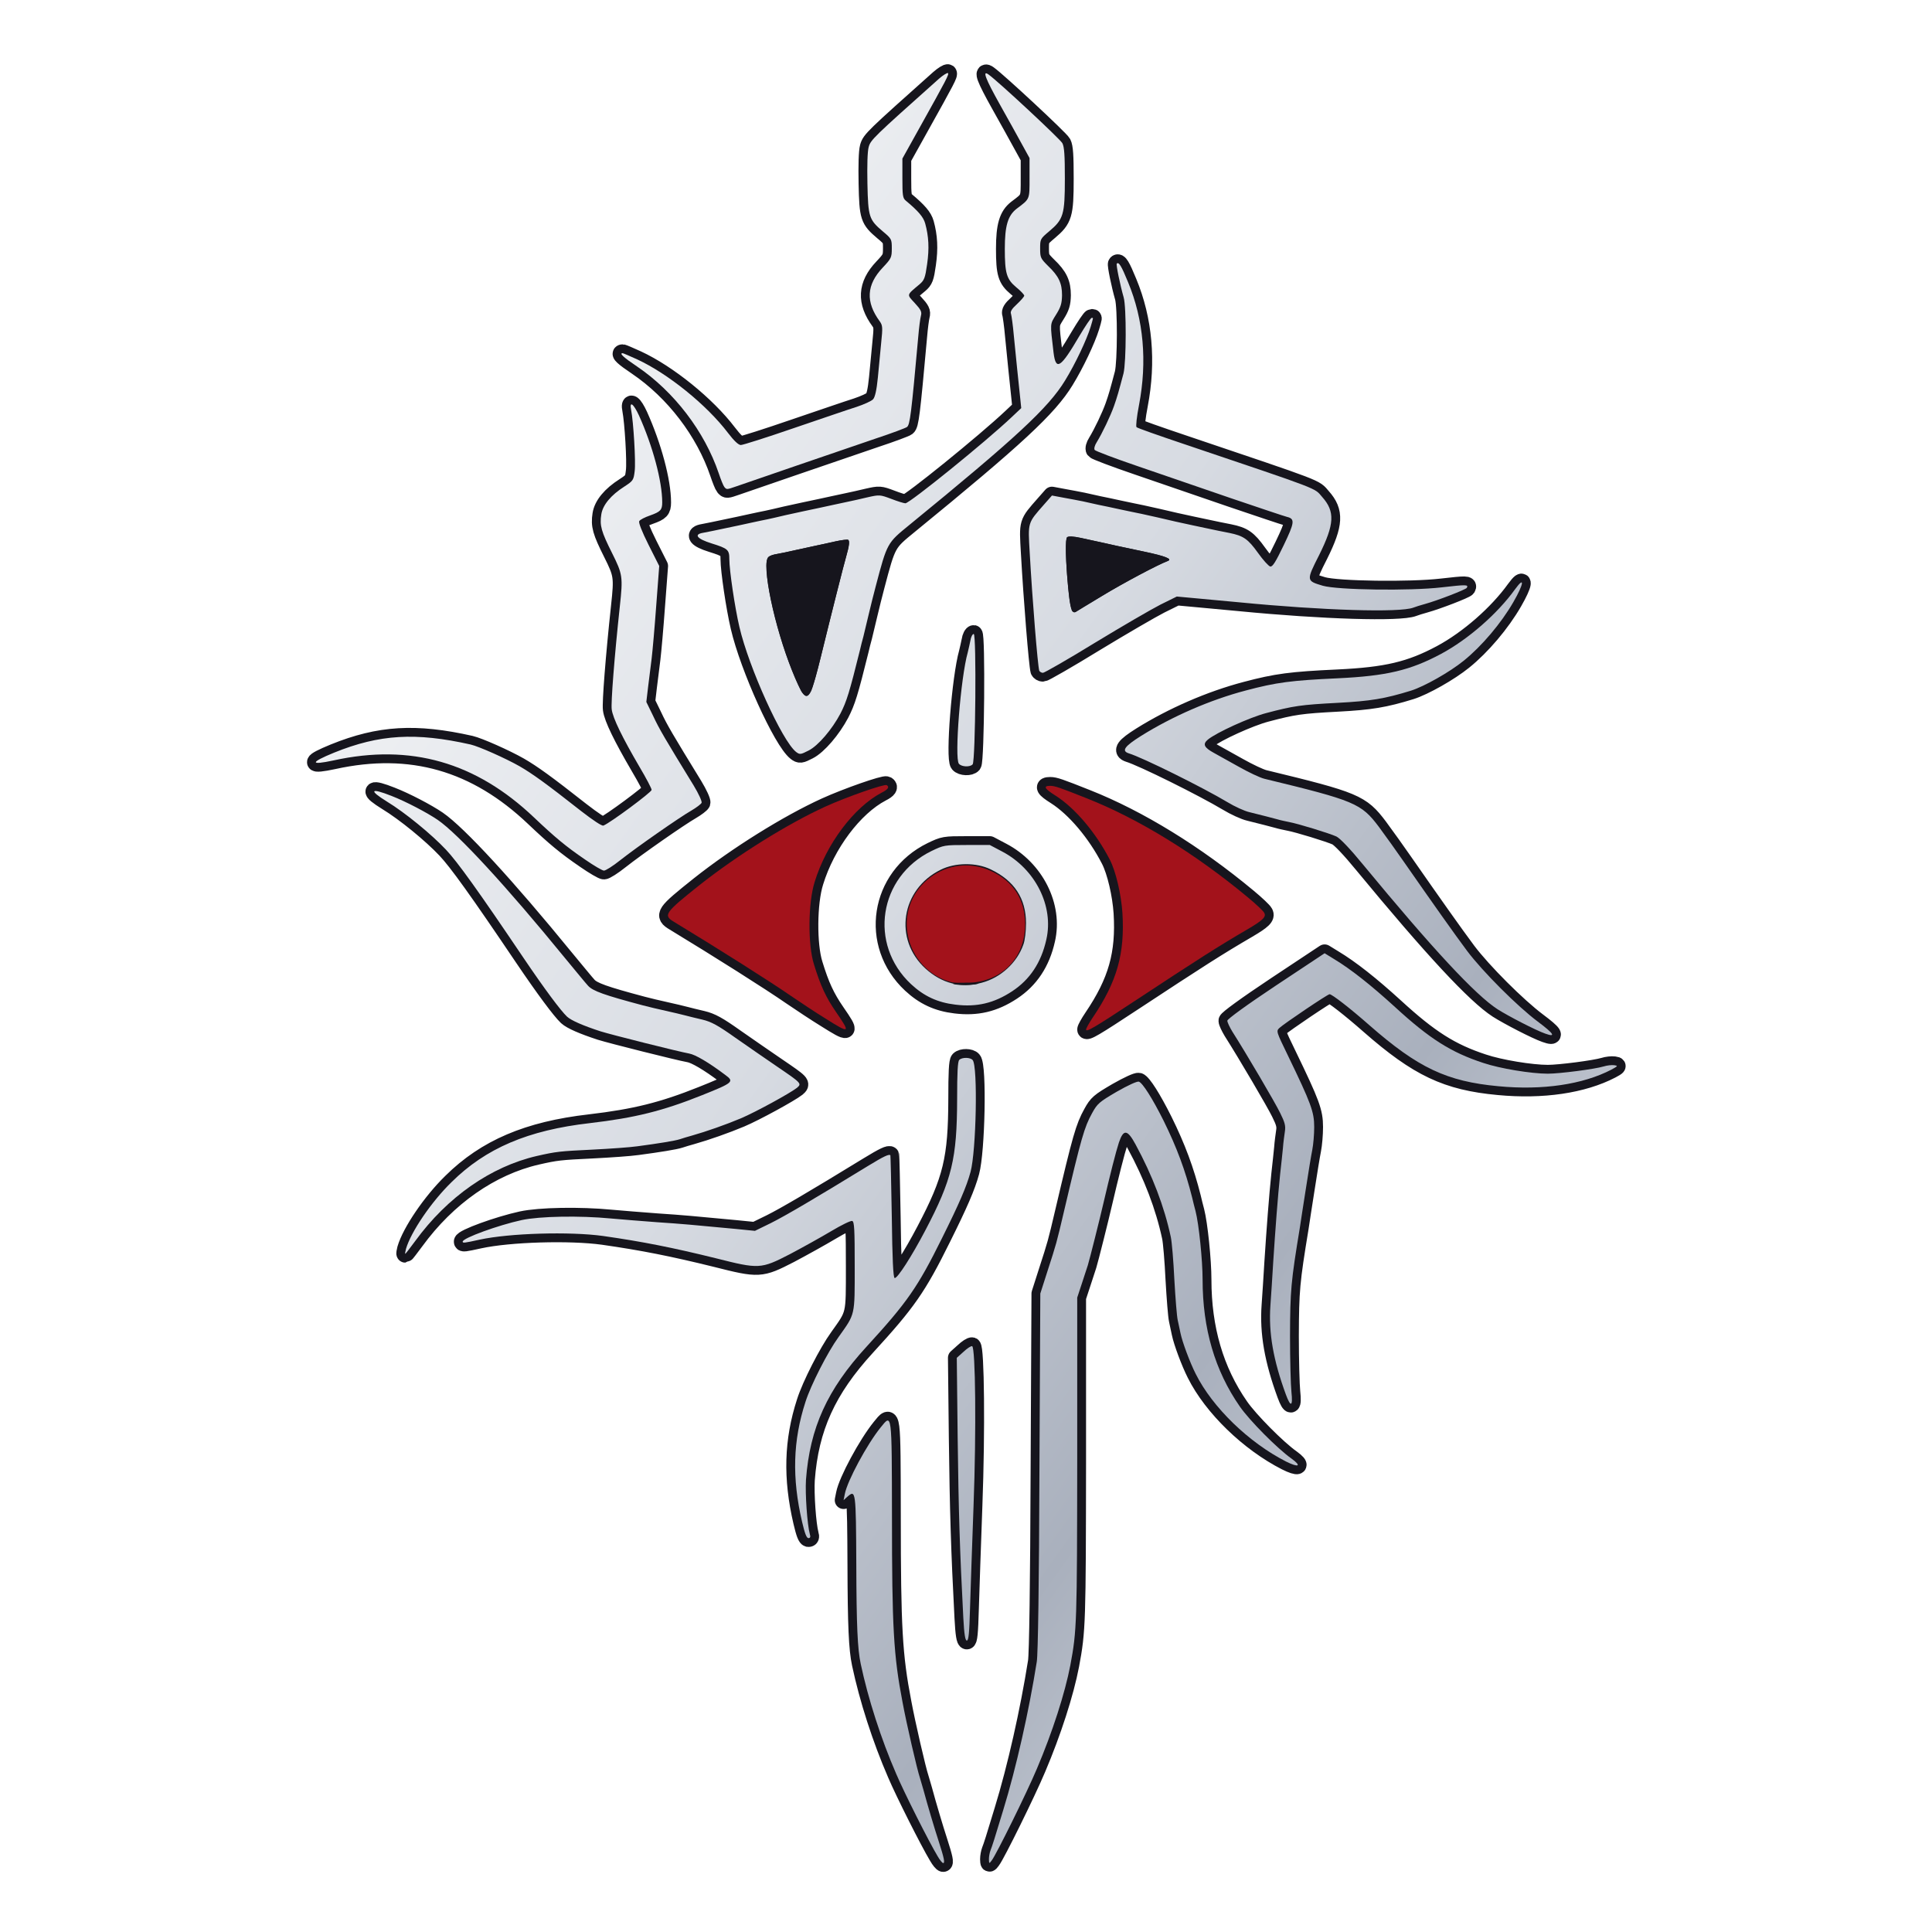
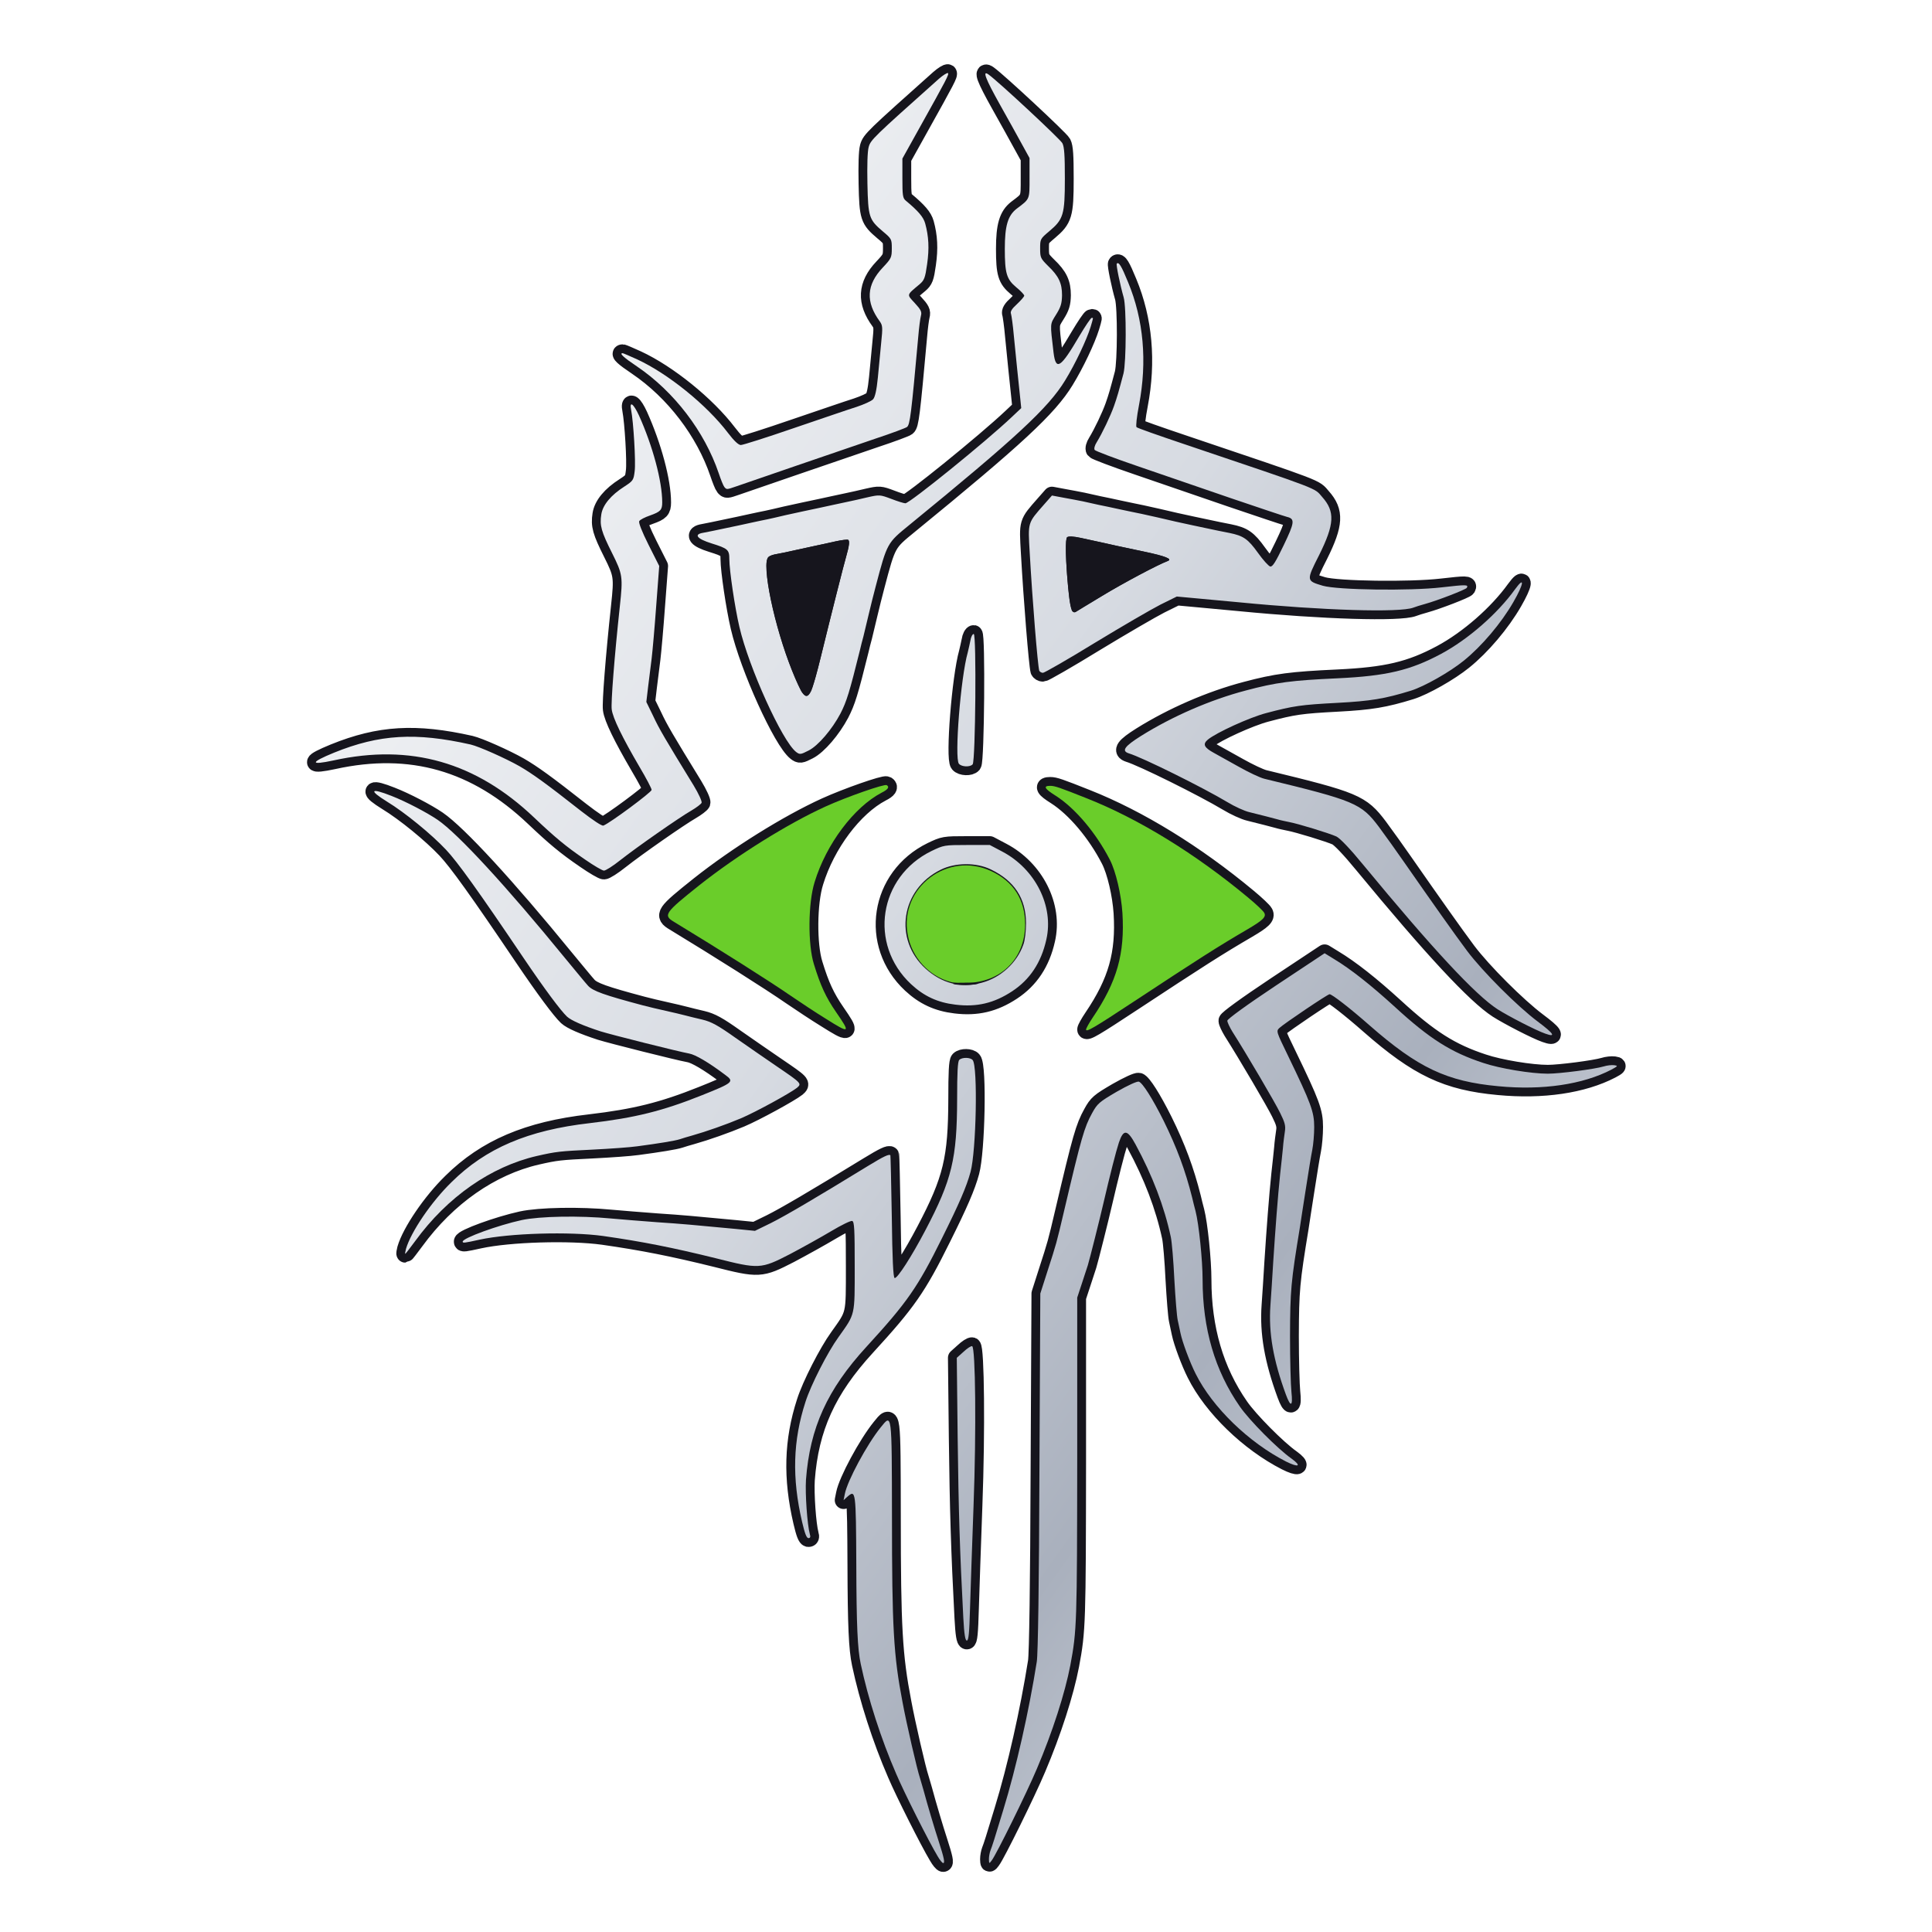
<svg xmlns="http://www.w3.org/2000/svg" viewBox="-155 42 1094.04 1094.04">
  <defs>
    <linearGradient id="inquisition-silver" x1="0" y1="0" x2="1" y2="1">
      <stop offset="0" stop-color="#ffffff" />
      <stop offset=".45" stop-color="#d7dbe2" />
      <stop offset=".7" stop-color="#a9b0bd" />
      <stop offset="1" stop-color="#eef1f5" />
    </linearGradient>
  </defs>
  <path fill="#16151d" stroke="#16151d" stroke-width="10" stroke-linejoin="round" d="M376.0,1093.2C371.1,1085.1 356.9,1056.9 352.5,1046.5C343.9,1026.7 336.6,1004.0 332.4,984.2C330.6,975.8 330.0,962.5 329.9,928.0C329.7,886.0 329.6,885.4 324.8,889.6L322.7,891.5L323.4,888.0C324.8,880.6 336.0,859.8 343.7,850.3C350.1,842.4 350.0,841.2 350.1,900.4C350.1,963.8 351.0,979.5 356.1,1006.0C358.3,1017.9 364.3,1044.0 366.0,1049.0C366.4,1050.4 367.3,1053.3 367.9,1055.5C370.2,1064.1 374.3,1077.8 376.5,1084.5C379.6,1094.1 380.2,1097.0 379.1,1097.0C378.6,1097.0 377.2,1095.3 376.0,1093.2Z M405.0,1094.8C405.0,1093.3 405.4,1091.1 405.9,1089.8C406.8,1087.6 408.3,1082.9 413.1,1067.0C420.5,1042.9 427.7,1010.8 432.1,983.0C432.8,979.0 433.4,937.6 433.6,875.5L434.1,774.5L438.1,762.0C443.3,745.9 443.2,746.3 447.5,728.0C457.4,685.9 459.0,680.4 463.4,672.4C466.4,666.9 467.5,666.0 477.4,660.2C483.7,656.6 488.9,654.2 489.9,654.5C492.0,655.2 497.6,664.0 503.9,676.6C511.4,691.8 516.2,704.7 520.1,720.2C520.6,722.3 521.4,725.7 522.0,727.8C523.9,735.1 526.0,755.8 526.0,766.6C526.0,794.3 532.9,818.1 547.1,838.5C552.5,846.3 568.3,862.3 576.4,868.0C582.3,872.3 580.4,873.2 573.2,869.6C552.2,858.9 531.6,839.0 522.1,820.0C518.8,813.5 514.5,801.9 513.5,797.0C513.1,795.1 512.4,791.7 511.9,789.5C511.4,787.3 510.6,777.0 510.0,766.5C509.5,756.0 508.6,745.2 508.0,742.5C504.3,725.2 497.6,707.7 488.0,690.0C483.4,681.5 481.2,681.3 478.6,689.0C477.0,693.8 473.5,707.6 469.8,723.5C467.9,731.8 462.0,755.3 461.0,758.5C460.5,760.1 458.9,765.0 457.5,769.2L455.0,776.8L455.0,868.2C454.9,961.1 454.8,965.3 451.1,985.0C448.1,1000.7 441.0,1022.8 432.2,1043.5C426.4,1057.3 409.2,1092.1 406.6,1095.5C405.1,1097.5 405.1,1097.4 405.0,1094.8Z M390.5,958.2C388.5,920.2 387.8,897.1 387.3,856.2L386.8,810.9L390.6,807.5C392.7,805.5 394.9,804.1 395.5,804.3C397.4,805.0 397.9,852.2 396.3,894.5C395.5,916.5 394.6,942.7 394.3,952.8C393.9,966.8 393.5,971.0 392.5,971.0C391.6,971.0 391.0,967.7 390.5,958.2Z M299.2,903.8C293.4,878.9 294.0,857.8 301.1,835.9C304.1,826.4 313.7,807.6 319.8,799.2C329.4,785.7 329.0,787.5 329.0,759.0C329.0,738.3 328.8,733.8 327.6,733.4C326.8,733.1 321.5,735.7 315.8,739.1C310.1,742.5 299.5,748.4 292.3,752.2C275.8,760.7 274.8,760.7 250.3,754.5C226.0,748.5 208.9,745.1 186.5,741.9C167.6,739.3 133.5,740.3 116.5,744.0C107.9,745.9 107.0,746.0 107.0,745.1C107.0,743.1 127.1,735.8 140.4,732.9C150.6,730.7 173.3,730.3 191.0,732.0C196.8,732.5 208.5,733.5 217.0,734.1C231.9,735.1 237.1,735.6 261.5,737.9L272.5,739.0L281.5,734.6C289.5,730.6 306.1,720.9 336.6,702.2C345.6,696.7 348.5,695.4 349.2,696.2C349.3,696.4 349.7,712.0 350.0,730.9C350.3,755.1 350.8,765.4 351.6,765.7C353.1,766.2 361.4,753.2 369.0,738.7C384.1,710.0 386.9,698.1 387.0,664.4C387.0,649.4 387.3,643.1 388.2,642.2C389.8,640.6 394.5,640.7 395.8,642.3C398.8,645.8 397.8,693.8 394.6,705.6C392.3,714.1 388.1,723.7 378.5,743.0C364.6,771.1 358.7,779.5 335.6,804.7C313.5,828.8 303.6,850.5 301.4,880.0C300.9,887.8 302.1,905.3 303.6,910.8C304.1,912.3 303.8,913.0 302.8,913.0C301.7,913.0 300.7,910.2 299.2,903.8Z M573.2,831.8C566.0,812.2 563.3,796.7 564.4,781.3C564.8,775.9 565.5,764.8 566.0,756.5C567.2,738.0 568.6,719.5 569.9,707.0C570.5,701.8 571.2,695.0 571.5,692.0C571.7,689.0 572.3,684.8 572.6,682.7C573.1,679.6 572.6,677.6 569.9,672.2C567.1,666.4 551.0,639.0 542.8,626.1C541.3,623.6 540.0,620.9 540.0,620.0C540.0,619.1 550.8,611.2 567.5,600.1L595.1,581.8L600.3,585.0C609.8,590.7 621.3,599.8 634.9,612.2C654.5,630.2 666.6,637.9 684.9,643.9C694.4,647.1 712.1,650.0 721.5,650.0C728.2,650.0 748.2,647.4 753.1,645.9C755.0,645.3 757.7,645.0 759.1,645.2C761.3,645.5 761.2,645.7 757.5,647.7C741.4,656.1 718.5,659.5 693.5,657.1C664.3,654.4 648.0,646.7 620.5,622.6C609.6,613.0 599.3,605.0 597.9,605.0C596.8,605.0 572.2,621.6 569.5,624.1C567.6,625.9 567.7,626.1 574.3,639.7C587.4,666.8 589.2,671.6 589.2,680.2C589.2,684.4 588.7,690.2 588.1,693.2C587.5,696.1 585.9,705.9 584.5,715.0C583.1,724.1 581.5,734.0 581.1,737.0C576.0,768.0 575.6,772.6 575.5,798.5C575.5,812.2 575.9,826.5 576.3,830.2C577.2,838.5 575.9,839.1 573.2,831.8Z M74.9,749.2C77.7,739.6 89.2,722.6 100.7,711.4C120.1,692.2 144.0,682.0 179.0,678.0C204.6,675.0 220.3,671.1 242.5,662.2C260.3,655.1 260.9,654.5 255.7,650.7C246.3,643.6 238.7,639.2 235.3,638.6C229.2,637.5 191.0,627.9 185.0,626.0C175.2,622.8 168.5,619.9 166.1,617.7C162.5,614.3 153.4,602.1 141.5,584.5C115.8,546.4 104.1,530.1 97.5,523.1C89.3,514.4 74.3,502.1 64.1,495.9C53.6,489.4 54.8,488.0 66.7,492.7C74.9,495.9 86.9,502.2 92.9,506.3C104.4,514.2 131.7,543.8 165.0,584.6C170.8,591.6 176.6,598.7 178.0,600.2C180.7,603.2 187.2,605.5 209.0,611.3C212.0,612.1 217.9,613.5 222.0,614.4C226.1,615.3 231.1,616.5 233.0,617.0C234.9,617.5 239.3,618.6 242.8,619.4C247.8,620.6 251.5,622.6 261.5,629.7C268.4,634.5 278.9,641.8 284.8,645.8C298.9,655.4 299.1,655.6 296.3,658.0C292.5,661.0 273.0,671.7 264.5,675.3C256.2,678.8 244.8,682.8 237.0,685.0C234.5,685.7 231.4,686.6 230.0,687.1C227.3,688.0 218.0,689.5 206.0,691.1C201.9,691.7 190.4,692.5 180.5,693.0C161.9,693.9 160.0,694.1 149.0,696.6C123.0,702.6 98.3,719.8 80.1,744.8C77.2,748.7 74.7,752.0 74.5,752.0C74.3,752.0 74.5,750.8 74.9,749.2Z M720.0,627.3C714.6,625.4 699.3,617.5 693.0,613.5C680.5,605.4 656.4,579.5 616.7,531.4C609.5,522.6 603.8,516.7 601.8,515.7C597.9,513.9 580.0,508.4 575.0,507.5C573.1,507.1 570.1,506.5 568.5,506.0C565.2,505.1 560.2,503.8 552.5,501.9C549.8,501.3 544.1,498.7 540.0,496.2C526.5,488.1 491.9,470.9 484.2,468.6C479.9,467.2 481.8,464.6 491.2,458.7C508.8,447.7 530.3,438.3 550.5,433.0C567.8,428.4 576.3,427.3 602.5,426.1C630.1,424.8 643.6,421.6 661.0,412.3C676.5,404.0 693.1,389.4 703.0,375.6C708.6,367.9 707.9,372.7 702.0,382.9C695.1,394.9 684.0,408.0 673.8,416.2C665.9,422.6 651.6,430.7 644.0,433.1C629.1,437.7 621.2,439.0 602.5,440.0C581.6,441.1 577.5,441.7 562.0,445.8C552.5,448.3 533.9,456.8 529.0,460.8C525.9,463.4 526.8,465.3 532.5,468.4C534.7,469.6 541.0,473.1 546.5,476.2C552.0,479.3 558.5,482.4 561.0,483.0C612.2,495.4 615.8,496.9 625.8,510.2C629.6,515.3 636.0,524.3 640.1,530.2C656.4,553.6 668.7,571.0 675.8,580.5C684.6,592.2 704.3,611.9 715.8,620.5C724.9,627.3 726.4,629.6 720.0,627.3Z M460.0,625.0C460.0,624.4 461.7,621.3 463.8,618.2C477.6,597.8 482.0,582.0 480.6,559.0C479.9,548.5 476.9,535.5 473.5,528.9C465.7,513.7 453.8,499.6 442.8,492.6C436.4,488.6 435.6,487.0 439.7,487.0C442.3,487.0 444.9,487.9 460.5,494.1C490.0,505.8 522.0,525.5 551.7,550.2C556.3,554.0 560.4,557.9 560.9,558.9C562.2,561.2 560.0,563.2 551.5,568.2C534.7,578.0 523.6,585.1 487.0,609.2C464.7,623.9 460.0,626.7 460.0,625.0Z M312.5,618.8C307.1,615.5 298.4,609.7 293.1,606.1C280.8,597.6 252.5,579.7 226.8,564.1C220.4,560.3 221.3,559.0 241.0,543.3C262.6,526.2 291.2,508.4 312.5,498.7C324.4,493.3 345.8,485.8 347.1,486.6C348.8,487.6 348.0,489.0 344.2,490.9C328.6,499.1 312.9,519.9 306.3,541.5C302.6,553.2 302.4,576.9 305.9,588.0C309.6,600.1 312.7,606.8 318.5,615.2C326.8,627.2 326.3,627.5 312.5,618.8Z M386.0,610.9C375.9,609.7 368.2,606.1 360.9,599.3C336.7,576.7 342.6,538.5 372.5,523.9C379.4,520.6 379.7,520.5 392.5,520.5L405.5,520.5L412.5,524.2C431.2,534.0 441.9,555.1 437.5,574.1C434.6,587.1 428.2,596.7 418.2,603.3C407.9,610.1 398.1,612.4 386.0,610.9Z M176.4,528.8C165.4,521.3 159.1,516.0 147.5,505.0C114.5,473.6 77.6,463.0 33.9,472.6C20.4,475.5 20.5,473.8 34.2,468.2C59.9,457.8 80.4,456.6 111.5,463.6C116.2,464.7 131.3,471.4 139.2,475.9C146.6,480.2 154.0,485.5 174.1,501.3C180.8,506.5 185.9,509.9 186.7,509.5C190.4,508.1 214.0,490.6 214.0,489.3C214.0,488.5 210.9,482.6 207.1,476.2C197.4,459.6 192.0,448.6 191.4,443.7C190.9,440.0 192.9,414.1 196.0,385.3C197.8,368.6 197.6,367.2 191.6,355.2C185.5,343.0 184.5,339.6 185.5,333.3C186.3,328.0 190.9,322.4 198.6,317.5C203.5,314.3 203.8,313.9 204.4,308.8C205.1,303.6 203.7,280.8 202.4,274.2C201.3,268.8 203.7,270.5 206.8,277.2C214.6,294.5 220.0,314.5 220.0,326.5C220.0,330.8 219.0,331.8 213.1,333.9C210.2,334.9 207.4,336.3 207.0,337.1C206.5,337.9 208.4,342.8 212.2,350.4L218.3,362.5L216.6,385.0C215.7,397.4 214.5,410.9 214.0,415.0C213.5,419.1 212.6,426.3 212.0,431.0L211.0,439.5L214.9,447.5C218.3,454.8 221.6,460.4 237.8,486.8C240.6,491.4 242.6,495.8 242.3,496.6C242.0,497.3 239.4,499.3 236.5,501.0C229.7,504.9 205.6,521.7 196.1,529.2C192.1,532.4 188.0,535.0 187.0,535.0C186.1,535.0 181.3,532.2 176.4,528.8Z M388.0,474.5C385.4,471.3 389.0,425.6 393.0,411.5C393.4,409.9 394.1,406.8 394.5,404.8C394.8,402.7 395.7,401.0 396.4,401.0C398.0,401.0 397.4,472.7 395.8,474.8C394.4,476.5 389.5,476.3 388.0,474.5Z M295.8,467.8C287.9,461.6 269.0,419.9 263.7,397.0C261.1,385.9 258.0,364.9 258.0,358.6C258.0,353.3 257.2,352.6 247.9,349.7C239.6,347.1 237.7,344.6 243.2,343.7C246.5,343.1 248.3,342.7 263.5,339.5C267.9,338.5 273.3,337.4 275.5,336.9C277.7,336.5 281.3,335.7 283.5,335.2C285.7,334.6 293.1,333.0 300.0,331.5C306.9,330.1 314.4,328.4 316.8,327.9C319.1,327.4 322.9,326.6 325.2,326.1C327.6,325.6 332.6,324.5 336.3,323.6C343.0,322.1 343.3,322.1 349.7,324.5C353.3,325.9 356.9,327.0 357.7,327.0C360.1,327.0 402.9,292.4 417.9,278.2L423.3,273.1L422.6,266.3C422.2,262.6 421.5,255.7 421.0,251.0C420.5,246.3 419.7,237.8 419.1,232.0C418.6,226.2 417.8,220.7 417.5,219.7C417.0,218.5 417.9,216.9 420.9,214.2C423.1,212.1 425.0,210.0 425.0,209.4C425.0,208.9 423.0,206.7 420.5,204.7C415.0,200.1 414.0,196.8 414.0,182.9C414.0,169.9 415.7,164.1 420.7,160.2C428.3,154.5 428.0,155.1 428.0,142.8L428.0,131.5L423.6,123.5C421.2,119.1 415.6,109.0 411.1,101.0C403.0,86.5 401.1,81.5 404.8,84.2C410.5,88.3 445.4,120.8 446.6,123.1C447.7,125.2 448.0,130.1 448.0,143.2C448.0,163.6 447.2,166.2 439.1,173.0C434.1,177.2 434.0,177.4 434.0,182.7C434.0,187.9 434.3,188.4 438.4,192.5C444.6,198.4 446.4,202.4 446.4,209.2C446.3,213.9 445.7,215.9 443.0,220.2C439.5,225.9 439.6,224.6 441.6,241.7C442.9,252.2 445.6,250.4 456.2,232.3C459.6,226.6 462.7,222.0 463.2,222.0C464.2,222.0 464.2,221.6 462.6,227.1C460.3,234.5 454.0,247.9 448.1,257.5C438.7,272.9 420.5,289.8 359.9,339.3C347.4,349.5 347.4,349.3 340.9,374.0C339.8,378.1 338.0,385.3 336.9,390.0C335.8,394.7 334.4,400.3 333.9,402.5C333.3,404.7 332.4,408.1 332.0,410.0C326.0,434.2 324.4,439.3 320.9,446.1C316.2,455.0 308.3,464.3 302.9,467.0C298.4,469.3 297.9,469.4 295.8,467.8Z M433.5,421.8C432.6,418.7 429.6,381.8 428.1,355.0C427.1,337.5 426.8,338.4 436.3,327.6L440.7,322.6L447.1,323.8C450.6,324.4 455.6,325.4 458.2,325.9C460.9,326.5 464.9,327.4 467.2,327.9C469.6,328.4 475.1,329.5 479.5,330.5C483.9,331.4 489.3,332.6 491.5,333.0C493.7,333.5 497.8,334.4 500.5,335.0C509.5,337.1 512.4,337.8 520.5,339.5C534.7,342.5 536.9,343.0 541.2,343.8C549.1,345.4 551.7,347.2 557.3,355.0C560.2,359.1 563.4,362.6 564.3,362.8C565.6,363.1 567.4,360.2 571.9,350.8C578.1,337.9 578.4,335.8 573.8,334.7C572.5,334.4 558.2,329.6 542.0,324.1C525.8,318.5 501.9,310.3 489.0,305.9C476.1,301.5 465.3,297.4 464.9,296.8C464.4,296.1 464.9,294.2 466.0,292.5C469.3,287.1 473.8,277.6 475.8,272.0C477.7,266.6 478.5,263.7 481.2,253.5C482.8,247.2 482.9,215.9 481.3,210.4C479.3,203.4 476.9,191.8 477.4,191.3C478.5,190.1 480.0,192.5 483.8,201.8C492.6,223.0 494.7,246.7 490.0,271.3C488.7,278.0 488.1,283.5 488.6,283.9C489.1,284.4 501.0,288.6 515.0,293.3C593.8,319.9 589.1,318.1 593.7,323.4C601.1,331.7 600.7,338.8 592.0,356.3C584.6,370.9 584.7,370.9 594.1,373.7C602.5,376.1 643.4,376.7 661.4,374.6C675.4,373.0 676.7,373.0 675.6,374.9C674.9,375.9 659.2,382.0 652.0,384.0C649.5,384.7 646.5,385.6 645.3,386.1C637.6,389.0 594.2,387.7 547.0,383.1C541.8,382.6 531.6,381.7 524.4,381.0L511.4,379.8L502.1,384.4C497.0,387.0 480.3,396.7 465.0,406.0C449.7,415.4 436.4,423.0 435.6,423.0C434.7,423.0 433.8,422.4 433.5,421.8Z M255.2,317.8C254.6,317.1 253.2,313.6 252.0,310.0C244.0,286.4 226.8,263.8 205.7,249.5C198.1,244.4 195.5,242.0 197.6,242.0C197.9,242.0 201.6,243.6 205.8,245.5C223.3,253.6 245.2,271.3 257.2,287.1C260.7,291.7 263.2,294.0 264.5,294.0C265.7,294.0 279.2,289.7 294.6,284.4C309.9,279.2 325.9,273.7 330.1,272.4C334.3,271.0 338.5,269.1 339.4,268.1C340.5,266.9 341.4,263.0 342.1,255.9C342.6,250.2 343.5,241.2 344.0,236.0C344.9,227.4 344.8,226.3 343.2,224.0C335.1,213.0 335.6,203.3 344.9,193.5C349.7,188.4 350.0,187.8 350.0,182.7C350.0,177.5 349.9,177.2 345.0,173.1C337.1,166.4 336.6,165.0 336.2,146.0C336.0,135.8 336.2,127.8 336.9,125.3C338.0,121.2 339.5,119.8 376.7,86.6C379.1,84.5 381.4,83.1 381.8,83.4C382.5,84.1 381.2,86.6 365.8,114.2L356.0,131.8L356.0,142.9C356.0,152.6 356.2,154.2 357.9,155.6C365.0,161.5 367.9,164.9 368.9,168.5C370.9,175.8 371.3,182.6 370.0,191.6C368.9,199.4 368.4,200.7 365.7,203.0C358.2,209.3 358.4,208.6 363.0,213.6C366.5,217.4 367.1,218.6 366.5,220.8C366.1,222.3 365.4,227.6 365.0,232.5C361.0,276.8 360.3,282.5 358.6,283.8C358.0,284.3 350.1,287.3 341.0,290.3C320.8,297.2 268.2,315.2 262.0,317.4C256.5,319.3 256.5,319.3 255.2,317.8Z" />
-   <path fill="#a3121b" d="M460.0,625.0C460.0,624.4 461.7,621.3 463.8,618.2C477.6,597.8 482.0,582.0 480.6,559.0C479.9,548.5 476.9,535.5 473.5,528.9C465.7,513.7 453.8,499.6 442.8,492.6C436.4,488.6 435.6,487.0 439.7,487.0C442.3,487.0 444.9,487.9 460.5,494.1C490.0,505.8 522.0,525.5 551.7,550.2C556.3,554.0 560.4,557.9 560.9,558.9C562.2,561.2 560.0,563.2 551.5,568.2C534.7,578.0 523.6,585.1 487.0,609.2C464.7,623.9 460.0,626.7 460.0,625.0Z M312.5,618.8C307.1,615.5 298.4,609.7 293.1,606.1C280.8,597.6 252.5,579.7 226.8,564.1C220.4,560.3 221.3,559.0 241.0,543.3C262.6,526.2 291.2,508.4 312.5,498.7C324.4,493.3 345.8,485.8 347.1,486.6C348.8,487.6 348.0,489.0 344.2,490.9C328.6,499.1 312.9,519.9 306.3,541.5C302.6,553.2 302.4,576.9 305.9,588.0C309.6,600.1 312.7,606.8 318.5,615.2C326.8,627.2 326.3,627.5 312.5,618.8Z M383.5,598.1C371.0,594.8 361.3,584.2 359.0,571.2C354.2,544.7 381.6,523.9 406.1,535.2C418.9,541.1 425.5,551.4 425.5,565.5C425.5,584.0 412.8,597.5 394.3,598.5C390.0,598.7 385.1,598.6 383.5,598.1Z" />
+   <path fill="#6acd2a" d="M460.0,625.0C460.0,624.4 461.7,621.3 463.8,618.2C477.6,597.8 482.0,582.0 480.6,559.0C479.9,548.5 476.9,535.5 473.5,528.9C465.7,513.7 453.8,499.6 442.8,492.6C436.4,488.6 435.6,487.0 439.7,487.0C442.3,487.0 444.9,487.9 460.5,494.1C490.0,505.8 522.0,525.5 551.7,550.2C556.3,554.0 560.4,557.9 560.9,558.9C562.2,561.2 560.0,563.2 551.5,568.2C534.7,578.0 523.6,585.1 487.0,609.2C464.7,623.9 460.0,626.7 460.0,625.0Z M312.5,618.8C307.1,615.5 298.4,609.7 293.1,606.1C280.8,597.6 252.5,579.7 226.8,564.1C220.4,560.3 221.3,559.0 241.0,543.3C262.6,526.2 291.2,508.4 312.5,498.7C324.4,493.3 345.8,485.8 347.1,486.6C348.8,487.6 348.0,489.0 344.2,490.9C328.6,499.1 312.9,519.9 306.3,541.5C302.6,553.2 302.4,576.9 305.9,588.0C309.6,600.1 312.7,606.8 318.5,615.2C326.8,627.2 326.3,627.5 312.5,618.8Z M383.5,598.1C371.0,594.8 361.3,584.2 359.0,571.2C354.2,544.7 381.6,523.9 406.1,535.2C418.9,541.1 425.5,551.4 425.5,565.5C425.5,584.0 412.8,597.5 394.3,598.5C390.0,598.7 385.1,598.6 383.5,598.1Z" />
  <path fill="url(#inquisition-silver)" d="M376.0,1093.2C371.1,1085.1 356.9,1056.9 352.5,1046.5C343.9,1026.7 336.6,1004.0 332.4,984.2C330.6,975.8 330.0,962.5 329.9,928.0C329.7,886.0 329.6,885.4 324.8,889.6L322.7,891.5L323.4,888.0C324.8,880.6 336.0,859.8 343.7,850.3C350.1,842.4 350.0,841.2 350.1,900.4C350.1,963.8 351.0,979.5 356.1,1006.0C358.3,1017.9 364.3,1044.0 366.0,1049.0C366.4,1050.4 367.3,1053.3 367.9,1055.5C370.2,1064.1 374.3,1077.8 376.5,1084.5C379.6,1094.1 380.2,1097.0 379.1,1097.0C378.6,1097.0 377.2,1095.3 376.0,1093.2Z M405.0,1094.8C405.0,1093.3 405.4,1091.1 405.9,1089.8C406.8,1087.6 408.3,1082.9 413.1,1067.0C420.5,1042.9 427.7,1010.8 432.1,983.0C432.8,979.0 433.4,937.6 433.6,875.5L434.1,774.5L438.1,762.0C443.3,745.9 443.2,746.3 447.5,728.0C457.4,685.9 459.0,680.4 463.4,672.4C466.4,666.9 467.5,666.0 477.4,660.2C483.7,656.6 488.9,654.2 489.9,654.5C492.0,655.2 497.6,664.0 503.9,676.6C511.4,691.8 516.2,704.7 520.1,720.2C520.6,722.3 521.4,725.7 522.0,727.8C523.9,735.1 526.0,755.8 526.0,766.6C526.0,794.3 532.9,818.1 547.1,838.5C552.5,846.3 568.3,862.3 576.4,868.0C582.3,872.3 580.4,873.2 573.2,869.6C552.2,858.9 531.6,839.0 522.1,820.0C518.8,813.5 514.5,801.9 513.5,797.0C513.1,795.1 512.4,791.7 511.9,789.5C511.4,787.3 510.6,777.0 510.0,766.5C509.5,756.0 508.6,745.2 508.0,742.5C504.3,725.2 497.6,707.7 488.0,690.0C483.4,681.5 481.2,681.3 478.6,689.0C477.0,693.8 473.5,707.6 469.8,723.5C467.9,731.8 462.0,755.3 461.0,758.5C460.5,760.1 458.9,765.0 457.5,769.2L455.0,776.8L455.0,868.2C454.9,961.1 454.8,965.3 451.1,985.0C448.1,1000.7 441.0,1022.8 432.2,1043.5C426.4,1057.3 409.2,1092.1 406.6,1095.5C405.1,1097.5 405.1,1097.4 405.0,1094.8Z M390.5,958.2C388.5,920.2 387.8,897.1 387.3,856.2L386.8,810.9L390.6,807.5C392.7,805.5 394.9,804.1 395.5,804.3C397.4,805.0 397.9,852.2 396.3,894.5C395.5,916.5 394.6,942.7 394.3,952.8C393.9,966.8 393.5,971.0 392.5,971.0C391.6,971.0 391.0,967.7 390.5,958.2Z M299.2,903.8C293.4,878.9 294.0,857.8 301.1,835.9C304.1,826.4 313.7,807.6 319.8,799.2C329.4,785.7 329.0,787.5 329.0,759.0C329.0,738.3 328.8,733.8 327.6,733.4C326.8,733.1 321.5,735.7 315.8,739.1C310.1,742.5 299.5,748.4 292.3,752.2C275.8,760.7 274.8,760.7 250.3,754.5C226.0,748.5 208.9,745.1 186.5,741.9C167.6,739.3 133.5,740.3 116.5,744.0C107.9,745.9 107.0,746.0 107.0,745.1C107.0,743.1 127.1,735.8 140.4,732.9C150.6,730.7 173.3,730.3 191.0,732.0C196.8,732.5 208.5,733.5 217.0,734.1C231.9,735.1 237.1,735.6 261.5,737.9L272.5,739.0L281.5,734.6C289.5,730.6 306.1,720.9 336.6,702.2C345.6,696.7 348.5,695.4 349.2,696.2C349.3,696.4 349.7,712.0 350.0,730.9C350.3,755.1 350.8,765.4 351.6,765.7C353.1,766.2 361.4,753.2 369.0,738.7C384.1,710.0 386.9,698.1 387.0,664.4C387.0,649.4 387.3,643.1 388.2,642.2C389.8,640.6 394.5,640.7 395.8,642.3C398.8,645.8 397.8,693.8 394.6,705.6C392.3,714.1 388.1,723.7 378.5,743.0C364.6,771.1 358.7,779.5 335.6,804.7C313.5,828.8 303.6,850.5 301.4,880.0C300.9,887.8 302.1,905.3 303.6,910.8C304.1,912.3 303.8,913.0 302.8,913.0C301.7,913.0 300.7,910.2 299.2,903.8Z M573.2,831.8C566.0,812.2 563.3,796.7 564.4,781.3C564.8,775.9 565.5,764.8 566.0,756.5C567.2,738.0 568.6,719.5 569.9,707.0C570.5,701.8 571.2,695.0 571.5,692.0C571.7,689.0 572.3,684.8 572.6,682.7C573.1,679.6 572.6,677.6 569.9,672.2C567.1,666.4 551.0,639.0 542.8,626.1C541.3,623.6 540.0,620.9 540.0,620.0C540.0,619.1 550.8,611.2 567.5,600.1L595.1,581.8L600.3,585.0C609.8,590.7 621.3,599.8 634.9,612.2C654.5,630.2 666.6,637.9 684.9,643.9C694.4,647.1 712.1,650.0 721.5,650.0C728.2,650.0 748.2,647.4 753.1,645.9C755.0,645.3 757.7,645.0 759.1,645.2C761.3,645.5 761.2,645.7 757.5,647.7C741.4,656.1 718.5,659.5 693.5,657.1C664.3,654.4 648.0,646.7 620.5,622.6C609.6,613.0 599.3,605.0 597.9,605.0C596.8,605.0 572.2,621.6 569.5,624.1C567.6,625.9 567.7,626.1 574.3,639.7C587.4,666.8 589.2,671.6 589.2,680.2C589.2,684.4 588.7,690.2 588.1,693.2C587.5,696.1 585.9,705.9 584.5,715.0C583.1,724.1 581.5,734.0 581.1,737.0C576.0,768.0 575.6,772.6 575.5,798.5C575.5,812.2 575.9,826.5 576.3,830.2C577.2,838.5 575.9,839.1 573.2,831.8Z M74.9,749.2C77.7,739.6 89.2,722.6 100.7,711.4C120.1,692.2 144.0,682.0 179.0,678.0C204.6,675.0 220.3,671.1 242.5,662.2C260.3,655.1 260.9,654.5 255.7,650.7C246.3,643.6 238.7,639.2 235.3,638.6C229.2,637.5 191.0,627.9 185.0,626.0C175.2,622.8 168.5,619.9 166.1,617.7C162.5,614.3 153.4,602.1 141.5,584.5C115.8,546.4 104.1,530.1 97.5,523.1C89.3,514.4 74.3,502.1 64.1,495.9C53.6,489.4 54.8,488.0 66.7,492.7C74.9,495.9 86.9,502.2 92.9,506.3C104.4,514.2 131.7,543.8 165.0,584.6C170.8,591.6 176.6,598.7 178.0,600.2C180.7,603.2 187.2,605.5 209.0,611.3C212.0,612.1 217.9,613.5 222.0,614.4C226.1,615.3 231.1,616.5 233.0,617.0C234.9,617.5 239.3,618.6 242.8,619.4C247.8,620.6 251.5,622.6 261.5,629.7C268.4,634.5 278.9,641.8 284.8,645.8C298.9,655.4 299.1,655.6 296.3,658.0C292.5,661.0 273.0,671.7 264.5,675.3C256.2,678.8 244.8,682.8 237.0,685.0C234.5,685.7 231.4,686.6 230.0,687.1C227.3,688.0 218.0,689.5 206.0,691.1C201.9,691.7 190.4,692.5 180.5,693.0C161.9,693.9 160.0,694.1 149.0,696.6C123.0,702.6 98.3,719.8 80.1,744.8C77.2,748.7 74.7,752.0 74.5,752.0C74.3,752.0 74.5,750.8 74.9,749.2Z M720.0,627.3C714.6,625.4 699.3,617.5 693.0,613.5C680.5,605.4 656.4,579.5 616.7,531.4C609.5,522.6 603.8,516.7 601.8,515.7C597.9,513.9 580.0,508.4 575.0,507.5C573.1,507.1 570.1,506.5 568.5,506.0C565.2,505.1 560.2,503.8 552.5,501.9C549.8,501.3 544.1,498.7 540.0,496.2C526.5,488.1 491.9,470.9 484.2,468.6C479.9,467.2 481.8,464.6 491.2,458.7C508.8,447.7 530.3,438.3 550.5,433.0C567.8,428.4 576.3,427.3 602.5,426.1C630.1,424.8 643.6,421.6 661.0,412.3C676.5,404.0 693.1,389.4 703.0,375.6C708.6,367.9 707.9,372.7 702.0,382.9C695.1,394.9 684.0,408.0 673.8,416.2C665.9,422.6 651.6,430.7 644.0,433.1C629.1,437.7 621.2,439.0 602.5,440.0C581.6,441.1 577.5,441.7 562.0,445.8C552.5,448.3 533.9,456.8 529.0,460.8C525.9,463.4 526.8,465.3 532.5,468.4C534.7,469.6 541.0,473.1 546.5,476.2C552.0,479.3 558.5,482.4 561.0,483.0C612.2,495.4 615.8,496.9 625.8,510.2C629.6,515.3 636.0,524.3 640.1,530.2C656.4,553.6 668.7,571.0 675.8,580.5C684.6,592.2 704.3,611.9 715.8,620.5C724.9,627.3 726.4,629.6 720.0,627.3Z M386.0,610.9C375.9,609.7 368.2,606.1 360.9,599.3C336.7,576.7 342.6,538.5 372.5,523.9C379.4,520.6 379.7,520.5 392.5,520.5L405.5,520.5L412.5,524.2C431.2,534.0 441.9,555.1 437.5,574.1C434.6,587.1 428.2,596.7 418.2,603.3C407.9,610.1 398.1,612.4 386.0,610.9Z M400.9,598.5C411.6,595.7 420.9,587.2 424.5,576.9C425.4,574.6 426.0,569.2 426.0,564.8C426.0,550.8 419.4,540.7 406.0,534.3C397.8,530.3 385.9,530.4 377.7,534.5C355.2,545.6 350.9,573.9 369.1,590.5C378.4,598.9 389.2,601.7 400.9,598.5Z M176.4,528.8C165.4,521.3 159.1,516.0 147.5,505.0C114.5,473.6 77.6,463.0 33.9,472.6C20.4,475.5 20.5,473.8 34.2,468.2C59.9,457.8 80.4,456.6 111.5,463.6C116.2,464.7 131.3,471.4 139.2,475.9C146.6,480.2 154.0,485.5 174.1,501.3C180.8,506.5 185.9,509.9 186.7,509.5C190.4,508.1 214.0,490.6 214.0,489.3C214.0,488.5 210.9,482.6 207.1,476.2C197.4,459.6 192.0,448.6 191.4,443.7C190.9,440.0 192.9,414.1 196.0,385.3C197.8,368.6 197.6,367.2 191.6,355.2C185.5,343.0 184.5,339.6 185.5,333.3C186.3,328.0 190.9,322.4 198.6,317.5C203.5,314.3 203.8,313.9 204.4,308.8C205.1,303.6 203.7,280.8 202.4,274.2C201.3,268.8 203.7,270.5 206.8,277.2C214.6,294.5 220.0,314.5 220.0,326.5C220.0,330.8 219.0,331.8 213.1,333.9C210.2,334.9 207.4,336.3 207.0,337.1C206.5,337.9 208.4,342.8 212.2,350.4L218.3,362.5L216.6,385.0C215.7,397.4 214.5,410.9 214.0,415.0C213.5,419.1 212.6,426.3 212.0,431.0L211.0,439.5L214.9,447.5C218.3,454.8 221.6,460.4 237.8,486.8C240.6,491.4 242.6,495.8 242.3,496.6C242.0,497.3 239.4,499.3 236.5,501.0C229.7,504.9 205.6,521.7 196.1,529.2C192.1,532.4 188.0,535.0 187.0,535.0C186.1,535.0 181.3,532.2 176.4,528.8Z M388.0,474.5C385.4,471.3 389.0,425.6 393.0,411.5C393.4,409.9 394.1,406.8 394.5,404.8C394.8,402.7 395.7,401.0 396.4,401.0C398.0,401.0 397.4,472.7 395.8,474.8C394.4,476.5 389.5,476.3 388.0,474.5Z M295.8,467.8C287.9,461.6 269.0,419.9 263.7,397.0C261.1,385.9 258.0,364.9 258.0,358.6C258.0,353.3 257.2,352.6 247.9,349.7C239.6,347.1 237.7,344.6 243.2,343.7C246.5,343.1 248.3,342.7 263.5,339.5C267.9,338.5 273.3,337.4 275.5,336.9C277.7,336.5 281.3,335.7 283.5,335.2C285.7,334.6 293.1,333.0 300.0,331.5C306.9,330.1 314.4,328.4 316.8,327.9C319.1,327.4 322.9,326.6 325.2,326.1C327.6,325.6 332.6,324.5 336.3,323.6C343.0,322.1 343.3,322.1 349.7,324.5C353.3,325.9 356.9,327.0 357.7,327.0C360.1,327.0 402.9,292.4 417.9,278.2L423.3,273.1L422.6,266.3C422.2,262.6 421.5,255.7 421.0,251.0C420.5,246.3 419.7,237.8 419.1,232.0C418.6,226.2 417.8,220.7 417.5,219.7C417.0,218.5 417.9,216.9 420.9,214.2C423.1,212.1 425.0,210.0 425.0,209.4C425.0,208.9 423.0,206.7 420.5,204.7C415.0,200.1 414.0,196.8 414.0,182.9C414.0,169.9 415.7,164.1 420.7,160.2C428.3,154.5 428.0,155.1 428.0,142.8L428.0,131.5L423.6,123.5C421.2,119.1 415.6,109.0 411.1,101.0C403.0,86.5 401.1,81.5 404.8,84.2C410.5,88.3 445.4,120.8 446.6,123.1C447.7,125.2 448.0,130.1 448.0,143.2C448.0,163.6 447.2,166.2 439.1,173.0C434.1,177.2 434.0,177.4 434.0,182.7C434.0,187.9 434.3,188.4 438.4,192.5C444.6,198.4 446.4,202.4 446.4,209.2C446.3,213.9 445.7,215.9 443.0,220.2C439.5,225.9 439.6,224.6 441.6,241.7C442.9,252.2 445.6,250.4 456.2,232.3C459.6,226.6 462.7,222.0 463.2,222.0C464.2,222.0 464.2,221.6 462.6,227.1C460.3,234.5 454.0,247.9 448.1,257.5C438.7,272.9 420.5,289.8 359.9,339.3C347.4,349.5 347.4,349.3 340.9,374.0C339.8,378.1 338.0,385.3 336.9,390.0C335.8,394.7 334.4,400.3 333.9,402.5C333.3,404.7 332.4,408.1 332.0,410.0C326.0,434.2 324.4,439.3 320.9,446.1C316.2,455.0 308.3,464.3 302.9,467.0C298.4,469.3 297.9,469.4 295.8,467.8Z M304.4,433.2C305.1,431.7 307.6,423.1 309.8,414.0C315.8,389.5 323.0,361.0 324.2,357.0C325.9,351.1 326.2,348.3 325.3,347.7C324.9,347.4 321.6,347.8 318.0,348.6C314.4,349.4 309.5,350.5 307.0,351.0C304.5,351.5 299.4,352.7 295.5,353.5C291.6,354.4 286.9,355.4 285.0,355.7C283.1,356.0 280.9,356.7 280.2,357.3C275.9,360.7 283.5,397.4 293.7,422.0C299.9,437.1 301.5,438.8 304.4,433.2Z M433.5,421.8C432.6,418.7 429.6,381.8 428.1,355.0C427.1,337.5 426.8,338.4 436.3,327.6L440.7,322.6L447.1,323.8C450.6,324.4 455.6,325.4 458.2,325.9C460.9,326.5 464.9,327.4 467.2,327.9C469.6,328.4 475.1,329.5 479.5,330.5C483.9,331.4 489.3,332.6 491.5,333.0C493.7,333.5 497.8,334.4 500.5,335.0C509.5,337.1 512.4,337.8 520.5,339.5C534.7,342.5 536.9,343.0 541.2,343.8C549.1,345.4 551.7,347.2 557.3,355.0C560.2,359.1 563.4,362.6 564.3,362.8C565.6,363.1 567.4,360.2 571.9,350.8C578.1,337.9 578.4,335.8 573.8,334.7C572.5,334.4 558.2,329.6 542.0,324.1C525.8,318.5 501.9,310.3 489.0,305.9C476.1,301.5 465.3,297.4 464.9,296.8C464.4,296.1 464.9,294.2 466.0,292.5C469.3,287.1 473.8,277.6 475.8,272.0C477.7,266.6 478.5,263.7 481.2,253.5C482.8,247.2 482.9,215.9 481.3,210.4C479.3,203.4 476.9,191.8 477.4,191.3C478.5,190.1 480.0,192.5 483.8,201.8C492.6,223.0 494.7,246.7 490.0,271.3C488.7,278.0 488.1,283.5 488.6,283.9C489.1,284.4 501.0,288.6 515.0,293.3C593.8,319.9 589.1,318.1 593.7,323.4C601.1,331.7 600.7,338.8 592.0,356.3C584.6,370.9 584.7,370.9 594.1,373.7C602.5,376.1 643.4,376.7 661.4,374.6C675.4,373.0 676.7,373.0 675.6,374.9C674.9,375.9 659.2,382.0 652.0,384.0C649.5,384.7 646.5,385.6 645.3,386.1C637.6,389.0 594.2,387.7 547.0,383.1C541.8,382.6 531.6,381.7 524.4,381.0L511.4,379.8L502.1,384.4C497.0,387.0 480.3,396.7 465.0,406.0C449.7,415.4 436.4,423.0 435.6,423.0C434.7,423.0 433.8,422.4 433.5,421.8Z M469.0,379.5C481.0,372.2 500.8,361.7 506.2,359.7C509.2,358.6 504.9,356.9 493.0,354.4C486.1,352.9 478.9,351.4 477.0,351.0C473.6,350.2 471.6,349.8 457.0,346.6C452.8,345.7 450.1,345.6 449.3,346.2C448.1,347.2 448.3,358.7 450.1,377.0C451.0,386.2 452.1,389.6 454.0,388.6C454.3,388.4 461.0,384.3 469.0,379.5Z M255.2,317.8C254.6,317.1 253.2,313.6 252.0,310.0C244.0,286.4 226.8,263.8 205.7,249.5C198.1,244.4 195.5,242.0 197.6,242.0C197.9,242.0 201.6,243.6 205.8,245.5C223.3,253.6 245.2,271.3 257.2,287.1C260.7,291.7 263.2,294.0 264.5,294.0C265.7,294.0 279.2,289.7 294.6,284.4C309.9,279.2 325.9,273.7 330.1,272.4C334.3,271.0 338.5,269.1 339.4,268.1C340.5,266.9 341.4,263.0 342.1,255.9C342.6,250.2 343.5,241.2 344.0,236.0C344.9,227.4 344.8,226.3 343.2,224.0C335.1,213.0 335.6,203.3 344.9,193.5C349.7,188.4 350.0,187.8 350.0,182.7C350.0,177.5 349.9,177.2 345.0,173.1C337.1,166.4 336.6,165.0 336.2,146.0C336.0,135.8 336.2,127.8 336.9,125.3C338.0,121.2 339.5,119.8 376.7,86.6C379.1,84.5 381.4,83.1 381.8,83.4C382.5,84.1 381.2,86.6 365.8,114.2L356.0,131.8L356.0,142.9C356.0,152.6 356.2,154.2 357.9,155.6C365.0,161.5 367.9,164.9 368.9,168.5C370.9,175.8 371.3,182.6 370.0,191.6C368.9,199.4 368.4,200.7 365.7,203.0C358.2,209.3 358.4,208.6 363.0,213.6C366.5,217.4 367.1,218.6 366.5,220.8C366.1,222.3 365.4,227.6 365.0,232.5C361.0,276.8 360.3,282.5 358.6,283.8C358.0,284.3 350.1,287.3 341.0,290.3C320.8,297.2 268.2,315.2 262.0,317.4C256.5,319.3 256.5,319.3 255.2,317.8Z" />
  <path fill="#16151d" d="M384.8,599.2C383.9,598.8 387.2,598.5 392.1,598.5C397.1,598.5 400.1,598.8 398.8,599.1C395.7,600.0 386.9,600.0 384.8,599.2Z M298.6,433.2C289.2,415.0 279.0,378.1 279.0,362.3C279.0,357.7 280.1,356.5 285.0,355.7C286.9,355.4 291.6,354.4 295.5,353.5C299.4,352.7 304.5,351.5 307.0,351.0C309.5,350.5 314.4,349.4 318.0,348.6C321.6,347.8 324.9,347.4 325.3,347.7C326.2,348.3 325.9,351.1 324.2,357.0C323.0,361.0 315.8,389.5 309.8,414.0C305.5,431.5 303.8,436.0 301.5,436.0C300.7,436.0 299.4,434.7 298.6,433.2Z M452.3,388.2C450.1,386.8 447.3,347.8 449.3,346.2C450.1,345.6 452.8,345.7 457.0,346.6C471.6,349.8 473.6,350.2 477.0,351.0C478.9,351.4 486.1,352.9 493.0,354.4C504.9,356.9 509.2,358.6 506.2,359.7C500.8,361.7 481.0,372.2 469.0,379.5C461.0,384.3 454.3,388.4 454.0,388.6C453.7,388.7 452.9,388.6 452.3,388.2Z" />
</svg>
